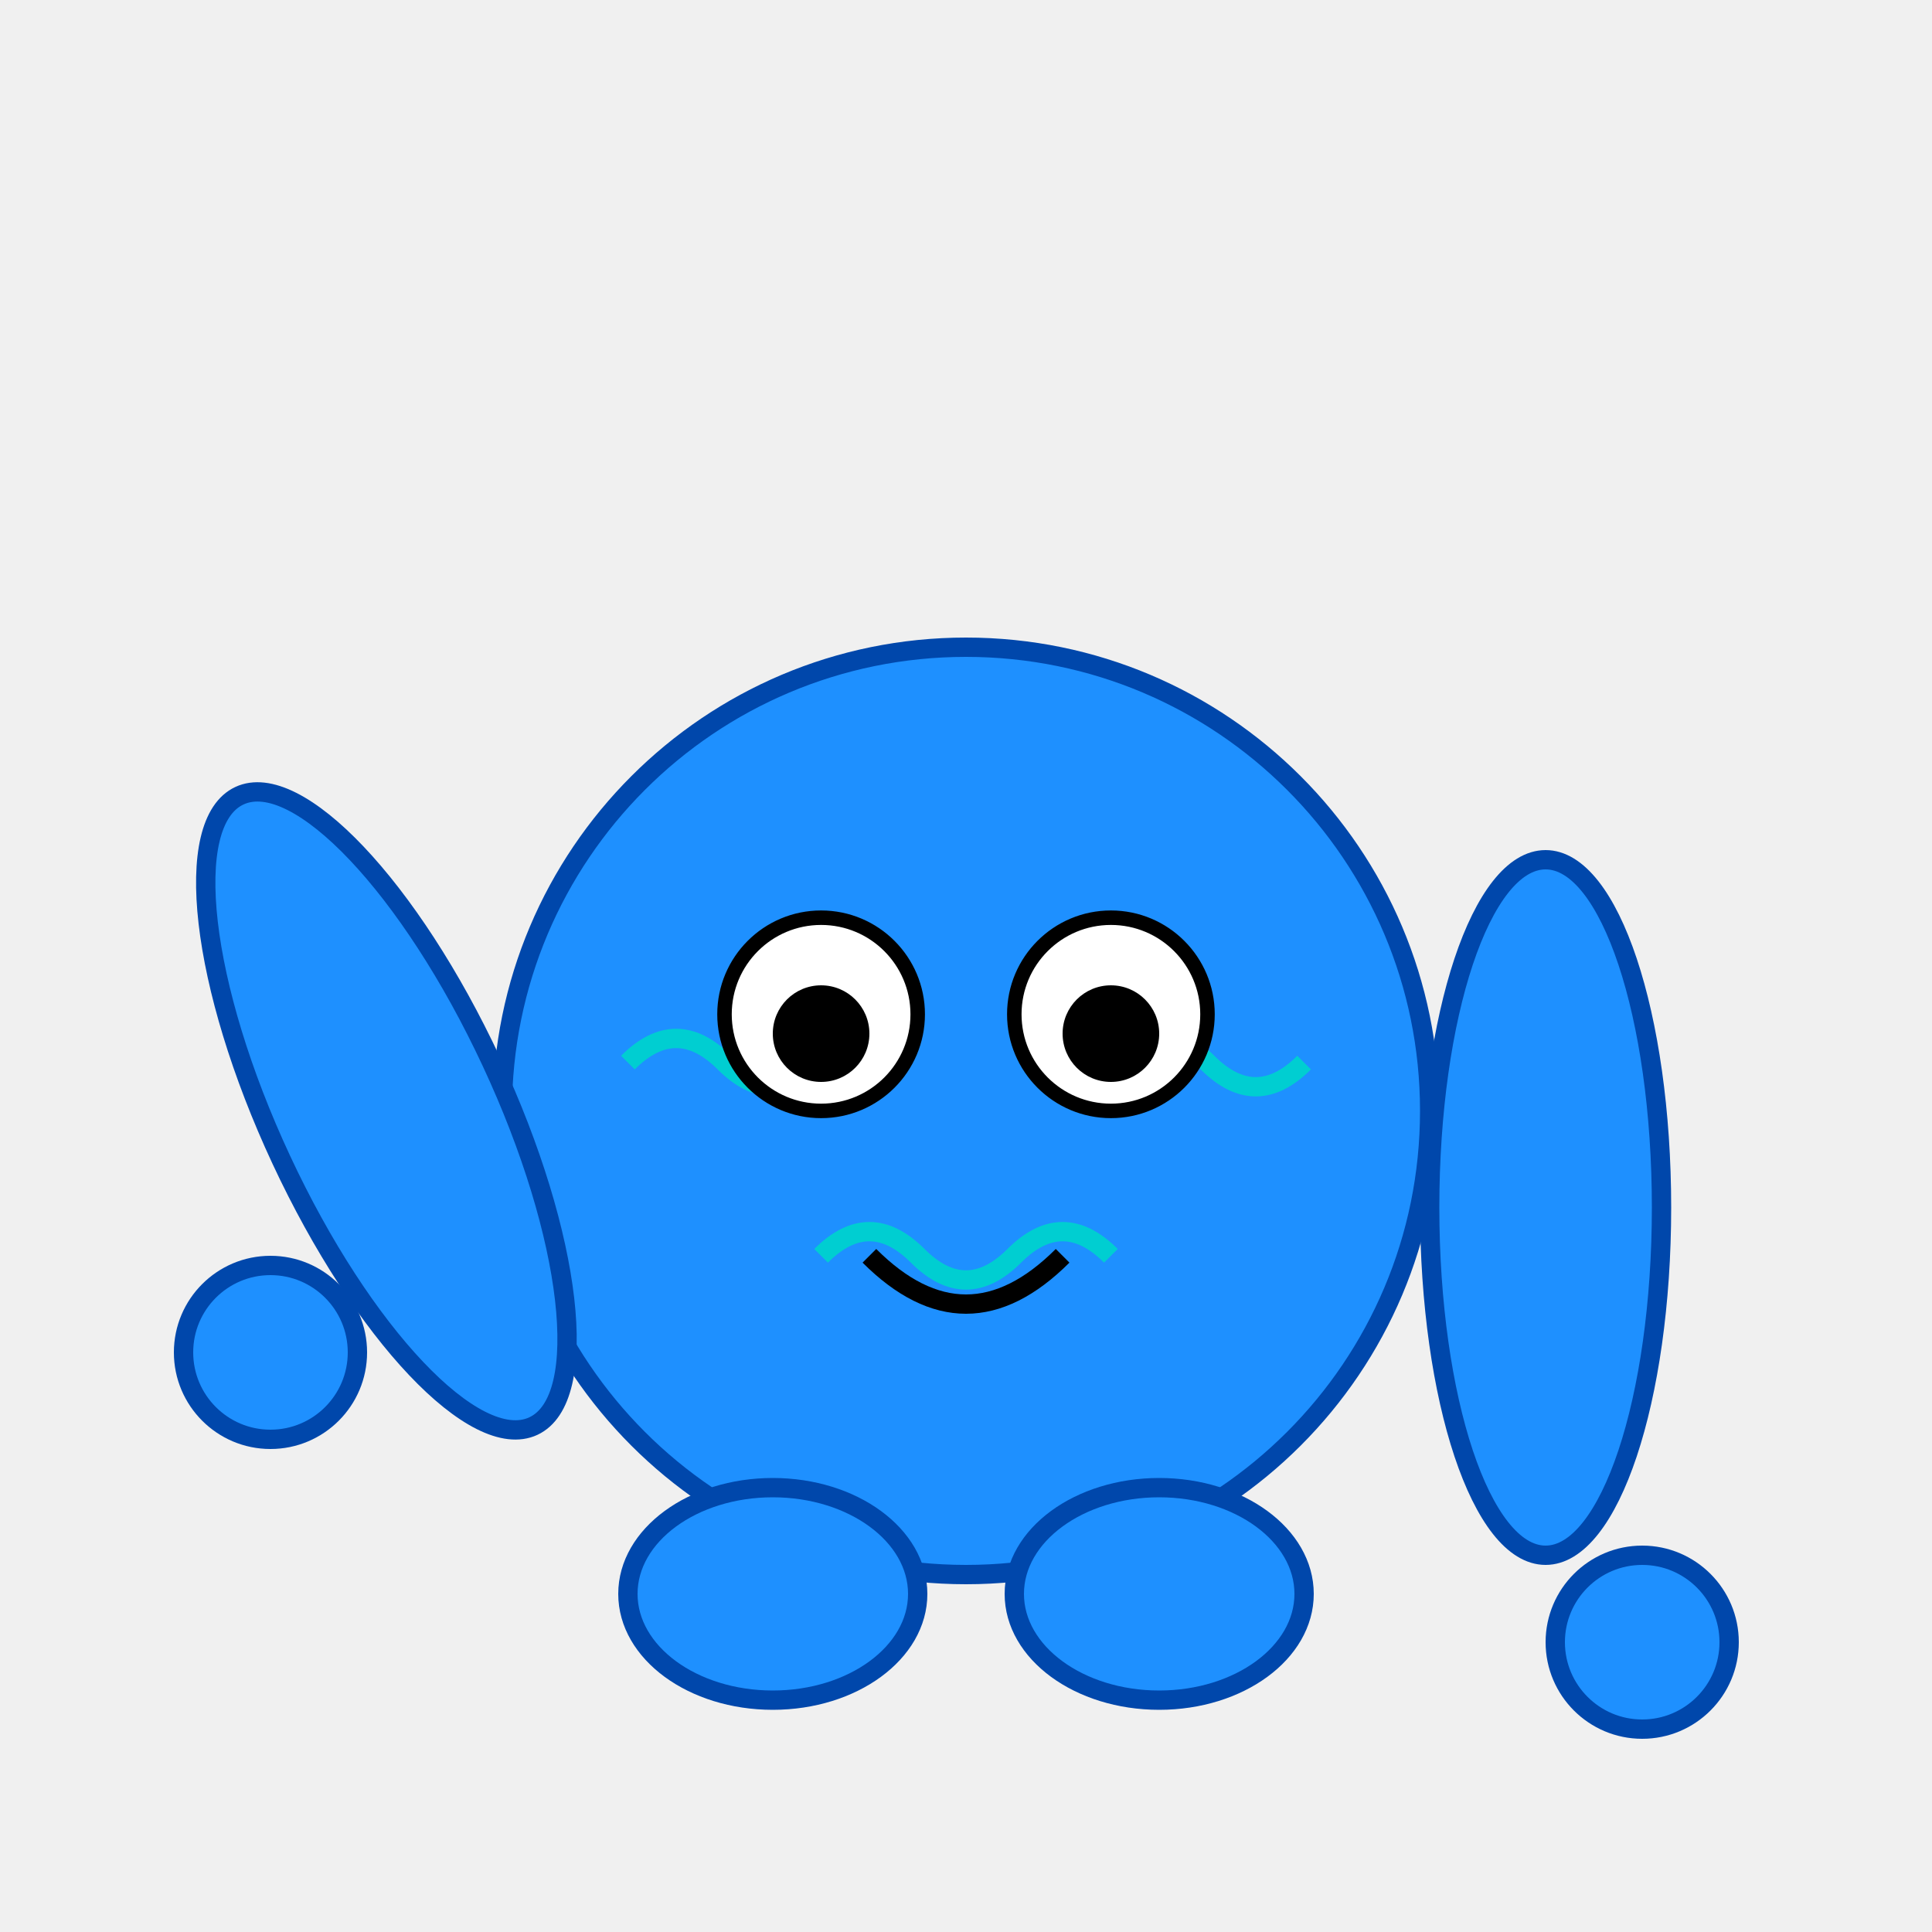
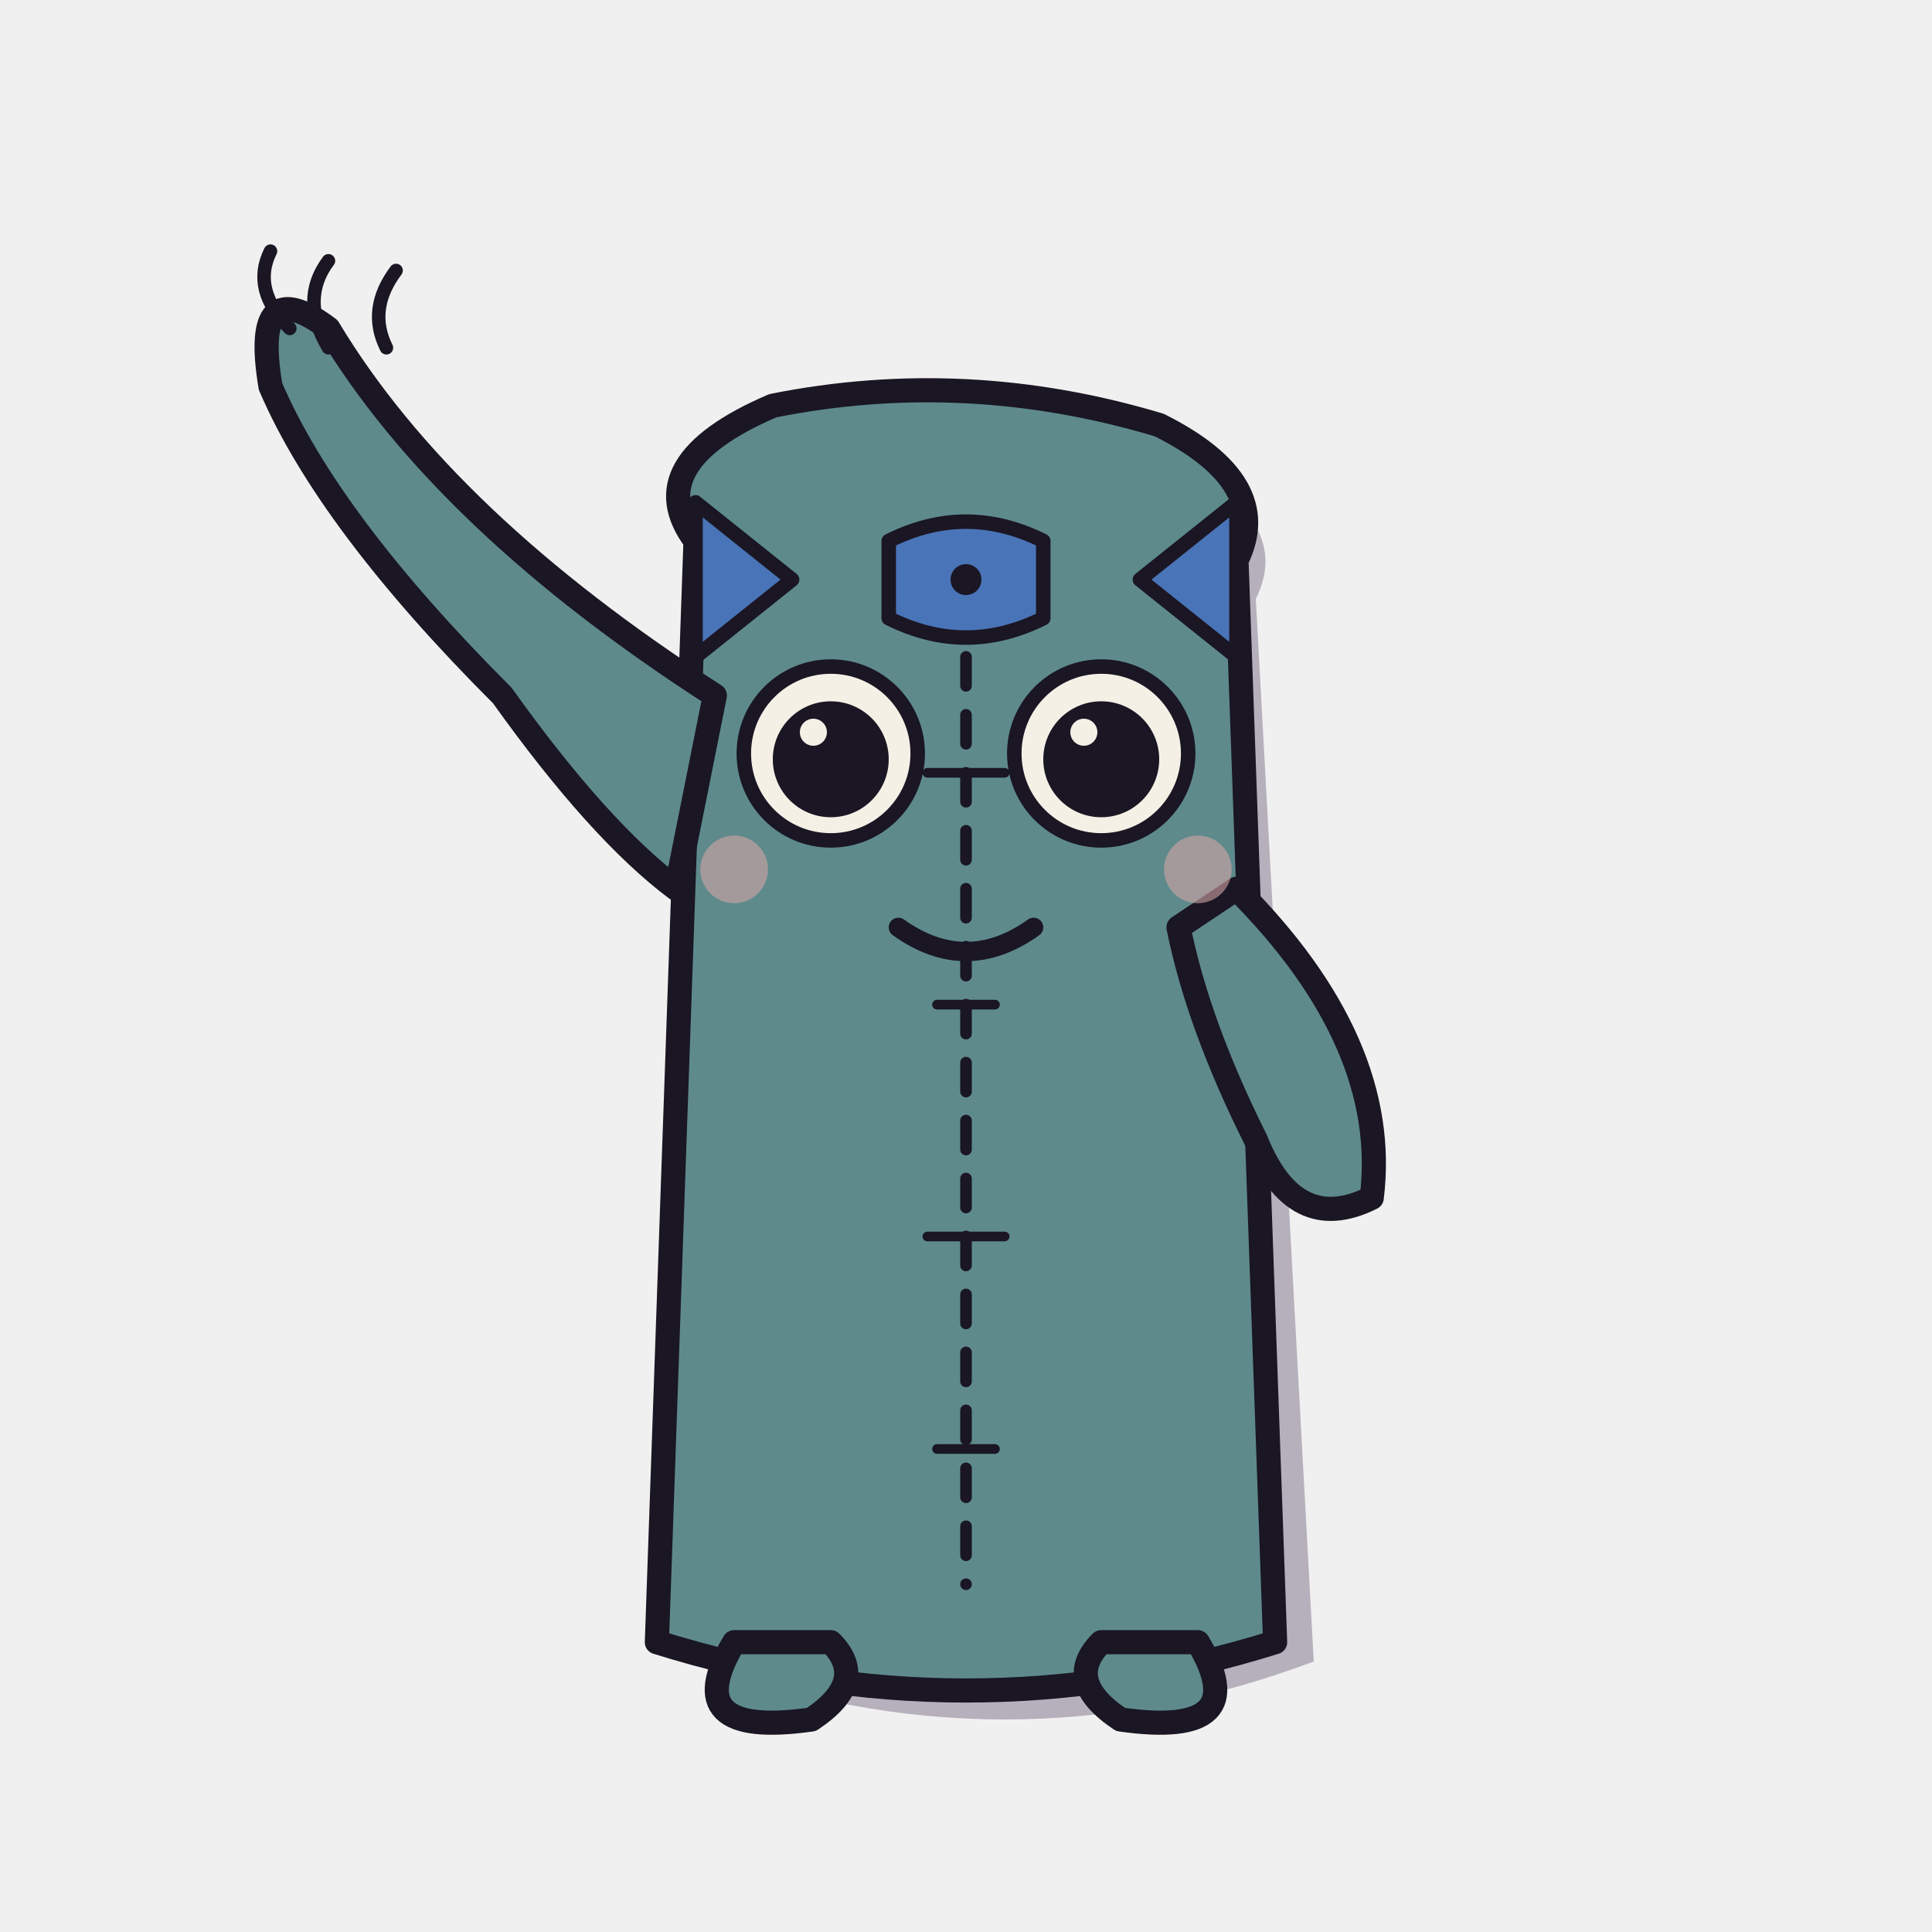
- <svg xmlns="http://www.w3.org/2000/svg" viewBox="0 0 200 200" role="img" aria-label="Wave the wavy creature">
+ <svg xmlns="http://www.w3.org/2000/svg" viewBox="0 0 200 200" role="img" aria-label="Wave the friendly sock creature">
  <defs>
-     <style>
-       .wave-body { fill: #1E90FF; stroke: #0047AB; stroke-width: 2; }
-       .wave-eye { fill: #FFFFFF; stroke: #000000; stroke-width: 1.5; }
-       .wave-pupil { fill: #000000; }
-       .wave-mouth { fill: none; stroke: #000000; stroke-width: 2; }
-       .wave-ripple { fill: none; stroke: #00CED1; stroke-width: 2; }
-     </style>
+     <style>.wave-body { fill:#5E8A8C; stroke:#1A1623; stroke-width:2.5;
+                stroke-linejoin:round; stroke-linecap:round; }
+ .wave-eye { fill:#F5F0E6; stroke:#1A1623; stroke-width:1.5; }
+ .wave-pupil { fill:#1A1623; }
+ .wave-mouth { fill:none; stroke:#1A1623; stroke-width:2;
+                 stroke-linecap:round; stroke-linejoin:round; }
+ .wave-accent { stroke:#1A1623; stroke-width:1.5;
+                  stroke-linecap:round; stroke-linejoin:round; }
+ .ink { stroke:#1A1623; fill:none; stroke-linecap:round;
+         stroke-linejoin:round; }
+ .shadow { fill:#4A3A5C; opacity:0.35; }
+ .sketch { stroke:#1A1623; fill:none; opacity:0.4; stroke-width:1;
+            stroke-linecap:round; }
+ .hi { fill:#F5F0E6; }
+ 
+ .wave-body { fill:#5E8A8C; }
+ .bow { fill:#4A74B8; stroke:#1A1623; stroke-width:1.5;
+         stroke-linejoin:round; }</style>
  </defs>
-   <circle class="wave-body" cx="100" cy="115" r="48" />
-   <path class="wave-ripple" d="M 65 110 Q 70 105 75 110 Q 80 115 85 110" />
-   <path class="wave-ripple" d="M 85 130 Q 90 125 95 130 Q 100 135 105 130 Q 110 125 115 130" />
-   <path class="wave-ripple" d="M 115 110 Q 120 105 125 110 Q 130 115 135 110" />
-   <circle class="wave-eye" cx="85" cy="105" r="10" />
-   <circle class="wave-pupil" cx="85" cy="107" r="5" />
-   <circle class="wave-eye" cx="115" cy="105" r="10" />
-   <circle class="wave-pupil" cx="115" cy="107" r="5" />
-   <path class="wave-mouth" d="M 90 130 Q 100 140 110 130" />
-   <ellipse class="wave-body" cx="40" cy="115" rx="12" ry="36" transform="rotate(-25 40 115)" />
-   <circle class="wave-body" cx="28" cy="140" r="9" />
-   <ellipse class="wave-body" cx="160" cy="125" rx="12" ry="36" />
-   <circle class="wave-body" cx="170" cy="170" r="9" />
-   <ellipse class="wave-body" cx="80" cy="165" rx="15" ry="11" />
-   <ellipse class="wave-body" cx="120" cy="165" rx="15" ry="11" />
+   <path class="shadow" d="M74,60 Q70,50 84,46 Q104,42 122,48 Q134,54 130,62 L136,172 Q104,184 72,172 Z" />
+   <path class="wave-body" d="M72,56 Q66,48 80,42 Q100,38 120,44 Q132,50 128,58 L132,170 Q100,180 68,170 Z" />
+   <path class="ink" stroke-width="1.2" stroke-dasharray="3 3" fill="none" d="M100,62 L100,164" />
+   <g class="ink" stroke-width="1">
+     <path d="M96,80 L104,80" />
+     <path d="M97,104 L103,104" />
+     <path d="M96,128 L104,128" />
+     <path d="M97,150 L103,150" />
+   </g>
+   <path class="wave-body" d="M74,72 Q46,54 34,34 Q26,28 28,40 Q34,54 52,72 Q62,86 70,92 Z" />
+   <path class="ink" stroke-width="1.4" fill="none" d="M30,34 q-4,-4 -2,-8 M34,36 q-3,-5 0,-9 M40,36 q-2,-4 1,-8" />
+   <path class="wave-body" d="M128,92 Q144,108 142,124 Q134,128 130,118 Q124,106 122,96 Z" />
+   <path class="wave-body" d="M76,170 Q70,180 84,178 Q90,174 86,170 Z" />
+   <path class="wave-body" d="M124,170 Q130,180 116,178 Q110,174 114,170 Z" />
+   <path class="bow" d="M82,60 L72,52 L72,68 Z" />
+   <path class="bow" d="M118,60 L128,52 L128,68 Z" />
+   <path class="bow" d="M92,56 Q100,52 108,56 L108,64 Q100,68 92,64 Z" />
+   <circle cx="100" cy="60" r="1.6" fill="#1A1623" />
+   <circle class="wave-eye" cx="86" cy="78" r="9" />
+   <circle class="wave-pupil" cx="86" cy="78.6" r="6" />
+   <circle class="hi" cx="84.2" cy="75.8" r="1.4" />
+   <circle class="wave-eye" cx="114" cy="78" r="9" />
+   <circle class="wave-pupil" cx="114" cy="78.6" r="6" />
+   <circle class="hi" cx="112.2" cy="75.8" r="1.4" />
+   <path class="wave-mouth" d="M93.0,96 Q100,101 107.0,96" />
+   <circle cx="76" cy="90" r="3.5" fill="#D4A5A5" opacity="0.6" />
+   <circle cx="124" cy="90" r="3.5" fill="#D4A5A5" opacity="0.6" />
</svg>
